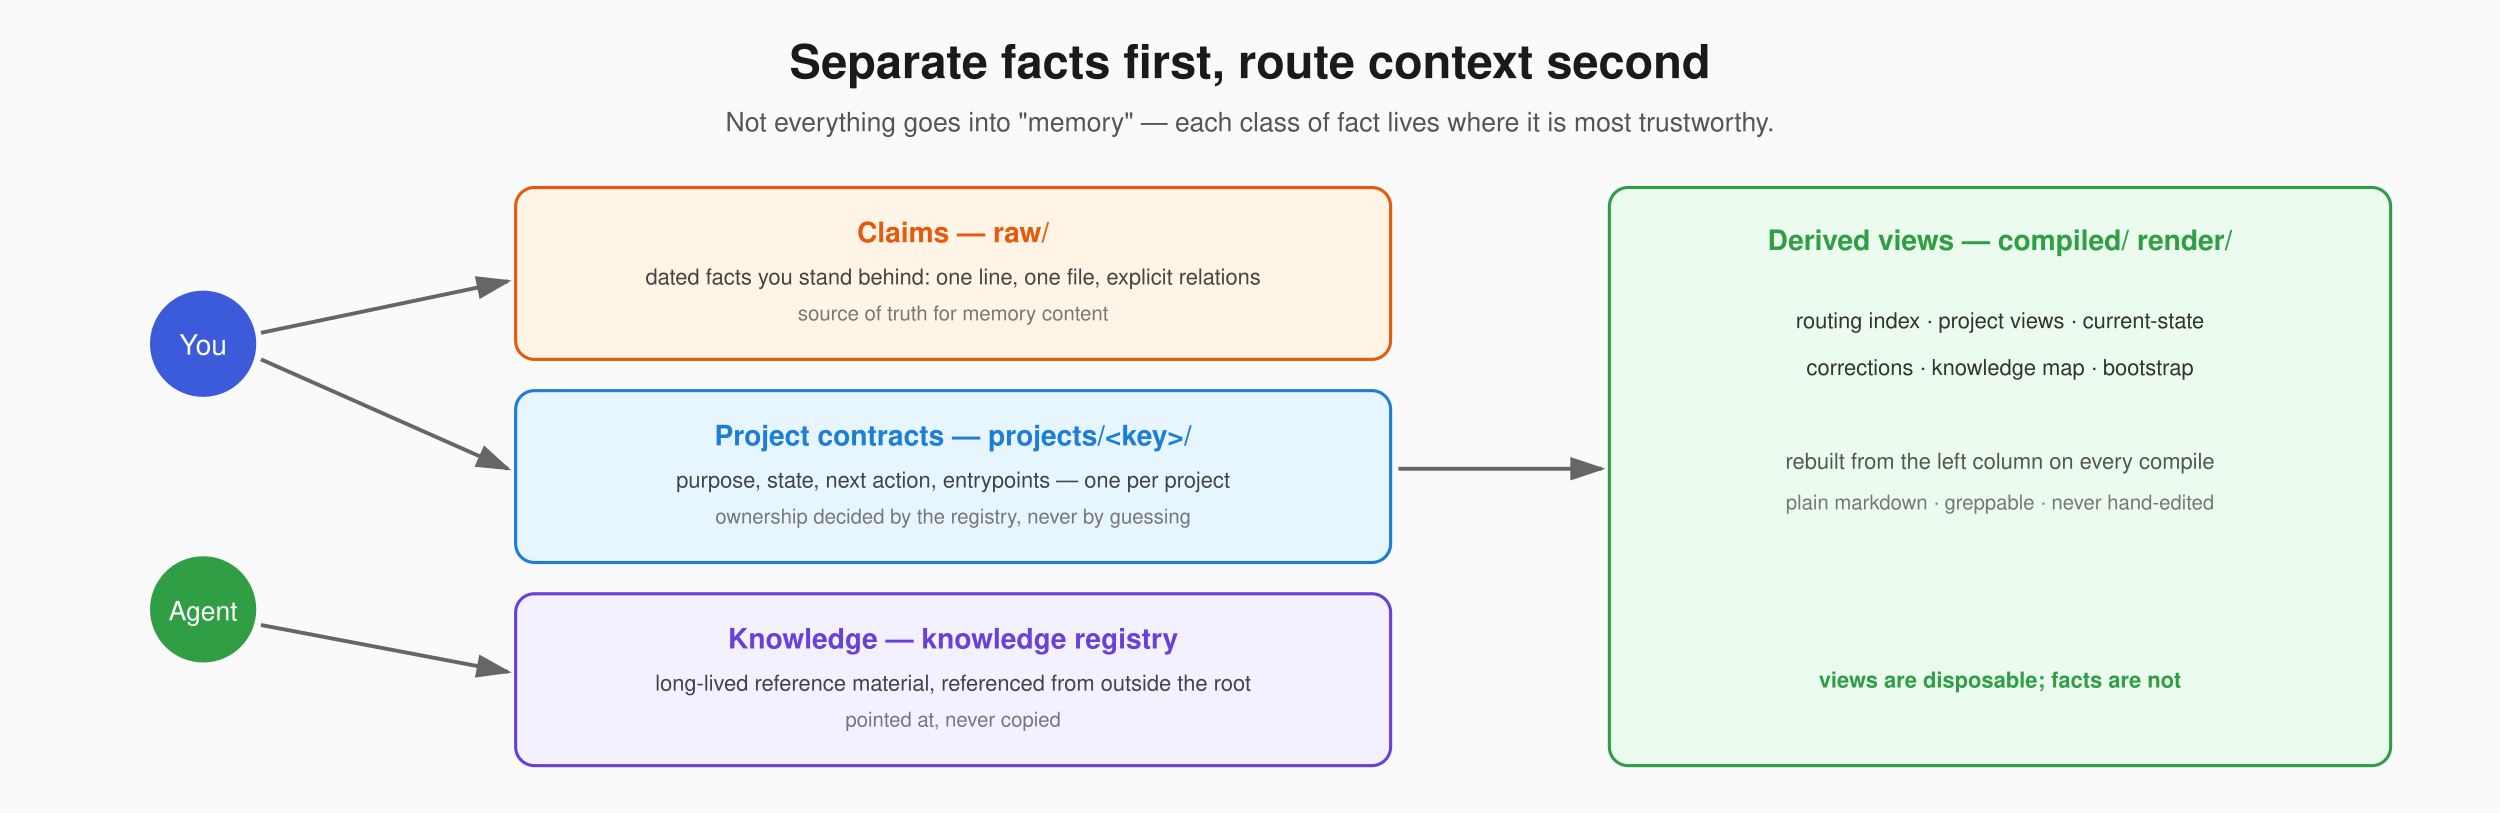
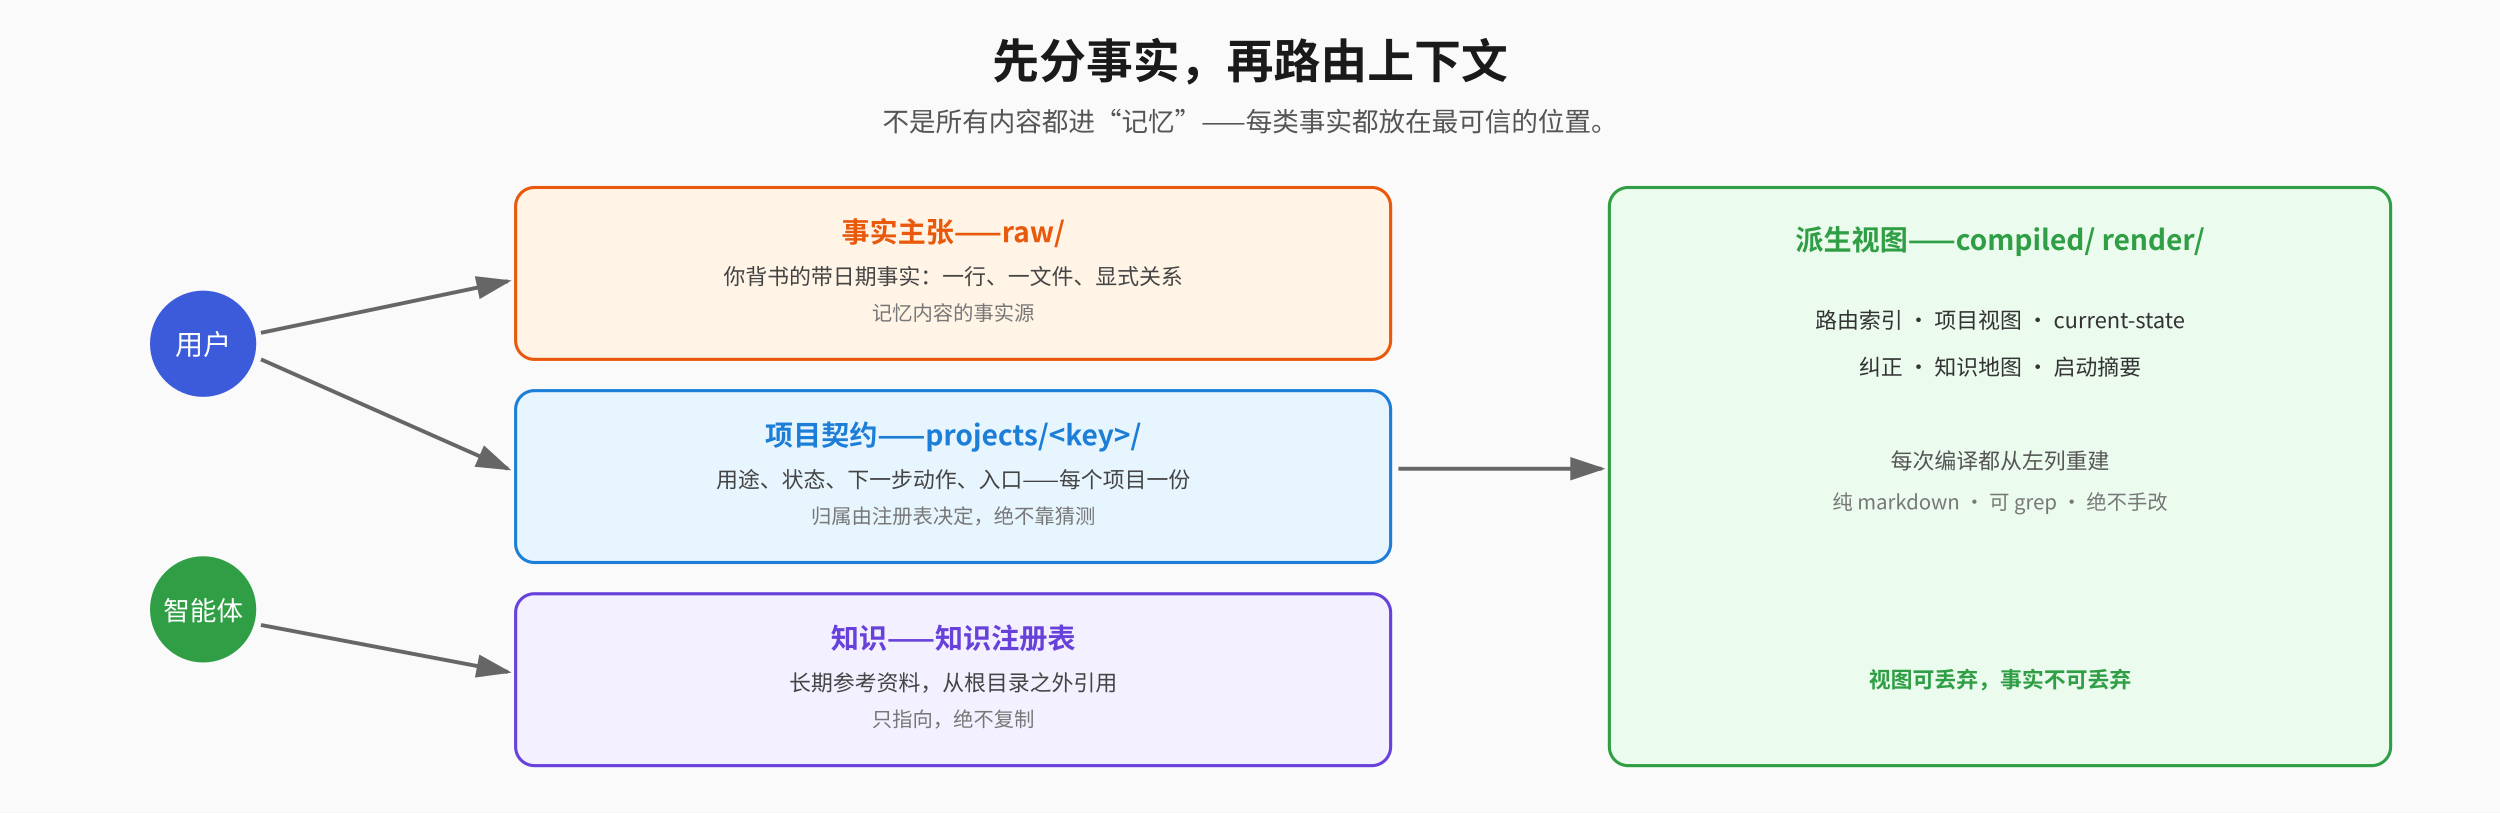
- <svg xmlns="http://www.w3.org/2000/svg" viewBox="0 0 1600 520" font-family="Helvetica,Arial,sans-serif">
+ <svg xmlns="http://www.w3.org/2000/svg" viewBox="0 0 1600 520" font-family="'PingFang SC','Noto Sans CJK SC','Hiragino Sans GB',Helvetica,Arial,sans-serif">
  <rect width="1600" height="520" fill="#fafafa" />
-   <text x="800" y="50" text-anchor="middle" font-size="30" font-weight="bold" fill="#1a1a1a">Separate facts first, route context second</text>
-   <text x="800" y="84" text-anchor="middle" font-size="17" fill="#555">Not everything goes into "memory" — each class of fact lives where it is most trustworthy.</text>
+   <text x="800" y="50" text-anchor="middle" font-size="30" font-weight="bold" fill="#1a1a1a">先分事实，再路由上下文</text>
+   <text x="800" y="84" text-anchor="middle" font-size="17" fill="#555">不是所有内容都进“记忆”——每类事实都放在最可信的位置。</text>
  <circle cx="130" cy="220" r="34" fill="#3b5bdb" />
-   <text x="130" y="227" text-anchor="middle" font-size="18" fill="white">You</text>
+   <text x="130" y="227" text-anchor="middle" font-size="18" fill="white">用户</text>
  <circle cx="130" cy="390" r="34" fill="#2f9e44" />
-   <text x="130" y="397" text-anchor="middle" font-size="17" fill="white">Agent</text>
+   <text x="130" y="397" text-anchor="middle" font-size="17" fill="white">智能体</text>
  <g>
    <rect x="330" y="120" width="560" height="110" rx="12" fill="#fff4e6" stroke="#e8590c" stroke-width="2" />
-     <text x="610" y="155" text-anchor="middle" font-size="18" font-weight="bold" fill="#e8590c">Claims — raw/</text>
-     <text x="610" y="182" text-anchor="middle" font-size="14" fill="#444">dated facts you stand behind: one line, one file, explicit relations</text>
-     <text x="610" y="205" text-anchor="middle" font-size="13" fill="#777">source of truth for memory content</text>
+     <text x="610" y="155" text-anchor="middle" font-size="18" font-weight="bold" fill="#e8590c">事实主张——raw/</text>
+     <text x="610" y="182" text-anchor="middle" font-size="14" fill="#444">你背书的带日期事实：一行、一文件、显式关系</text>
+     <text x="610" y="205" text-anchor="middle" font-size="13" fill="#777">记忆内容的事实源</text>
  </g>
  <g>
    <rect x="330" y="250" width="560" height="110" rx="12" fill="#e7f5ff" stroke="#1c7ed6" stroke-width="2" />
-     <text x="610" y="285" text-anchor="middle" font-size="18" font-weight="bold" fill="#1c7ed6">Project contracts — projects/&lt;key&gt;/</text>
-     <text x="610" y="312" text-anchor="middle" font-size="14" fill="#444">purpose, state, next action, entrypoints — one per project</text>
-     <text x="610" y="335" text-anchor="middle" font-size="13" fill="#777">ownership decided by the registry, never by guessing</text>
+     <text x="610" y="285" text-anchor="middle" font-size="18" font-weight="bold" fill="#1c7ed6">项目契约——projects/&lt;key&gt;/</text>
+     <text x="610" y="312" text-anchor="middle" font-size="14" fill="#444">用途、状态、下一步动作、入口——每个项目一份</text>
+     <text x="610" y="335" text-anchor="middle" font-size="13" fill="#777">归属由注册表决定，绝不靠猜测</text>
  </g>
  <g>
    <rect x="330" y="380" width="560" height="110" rx="12" fill="#f3f0ff" stroke="#6741d9" stroke-width="2" />
-     <text x="610" y="415" text-anchor="middle" font-size="18" font-weight="bold" fill="#6741d9">Knowledge — knowledge registry</text>
-     <text x="610" y="442" text-anchor="middle" font-size="14" fill="#444">long-lived reference material, referenced from outside the root</text>
-     <text x="610" y="465" text-anchor="middle" font-size="13" fill="#777">pointed at, never copied</text>
+     <text x="610" y="415" text-anchor="middle" font-size="18" font-weight="bold" fill="#6741d9">知识——知识注册表</text>
+     <text x="610" y="442" text-anchor="middle" font-size="14" fill="#444">长期参考资料，从根目录之外引用</text>
+     <text x="610" y="465" text-anchor="middle" font-size="13" fill="#777">只指向，绝不复制</text>
  </g>
  <rect x="1030" y="120" width="500" height="370" rx="12" fill="#ebfbee" stroke="#2f9e44" stroke-width="2" />
-   <text x="1280" y="160" text-anchor="middle" font-size="18" font-weight="bold" fill="#2f9e44">Derived views — compiled/ render/</text>
+   <text x="1280" y="160" text-anchor="middle" font-size="18" font-weight="bold" fill="#2f9e44">派生视图——compiled/ render/</text>
  <g font-size="14" fill="#333">
-     <text x="1280" y="210" text-anchor="middle">routing index · project views · current-state</text>
-     <text x="1280" y="240" text-anchor="middle">corrections · knowledge map · bootstrap</text>
+     <text x="1280" y="210" text-anchor="middle">路由索引 · 项目视图 · current-state</text>
+     <text x="1280" y="240" text-anchor="middle">纠正 · 知识地图 · 启动摘要</text>
  </g>
-   <text x="1280" y="300" text-anchor="middle" font-size="14" fill="#555">rebuilt from the left column on every compile</text>
-   <text x="1280" y="326" text-anchor="middle" font-size="13" fill="#777">plain markdown · greppable · never hand-edited</text>
-   <text x="1280" y="440" text-anchor="middle" font-size="14" font-weight="bold" fill="#2f9e44">views are disposable; facts are not</text>
+   <text x="1280" y="300" text-anchor="middle" font-size="14" fill="#555">每次编译都从左列重建</text>
+   <text x="1280" y="326" text-anchor="middle" font-size="13" fill="#777">纯 markdown · 可 grep · 绝不手改</text>
+   <text x="1280" y="440" text-anchor="middle" font-size="14" font-weight="bold" fill="#2f9e44">视图可丢弃，事实不可丢弃</text>
  <defs>
    <marker id="b" markerWidth="10" markerHeight="10" refX="8" refY="3" orient="auto">
      <path d="M0,0 L9,3 L0,6 z" fill="#666" />
    </marker>
  </defs>
  <line x1="167" y1="213" x2="325" y2="180" stroke="#666" stroke-width="2.5" marker-end="url(#b)" />
  <line x1="167" y1="230" x2="325" y2="300" stroke="#666" stroke-width="2.5" marker-end="url(#b)" />
  <line x1="167" y1="400" x2="325" y2="430" stroke="#666" stroke-width="2.5" marker-end="url(#b)" />
  <line x1="895" y1="300" x2="1025" y2="300" stroke="#666" stroke-width="2.5" marker-end="url(#b)" />
</svg>
